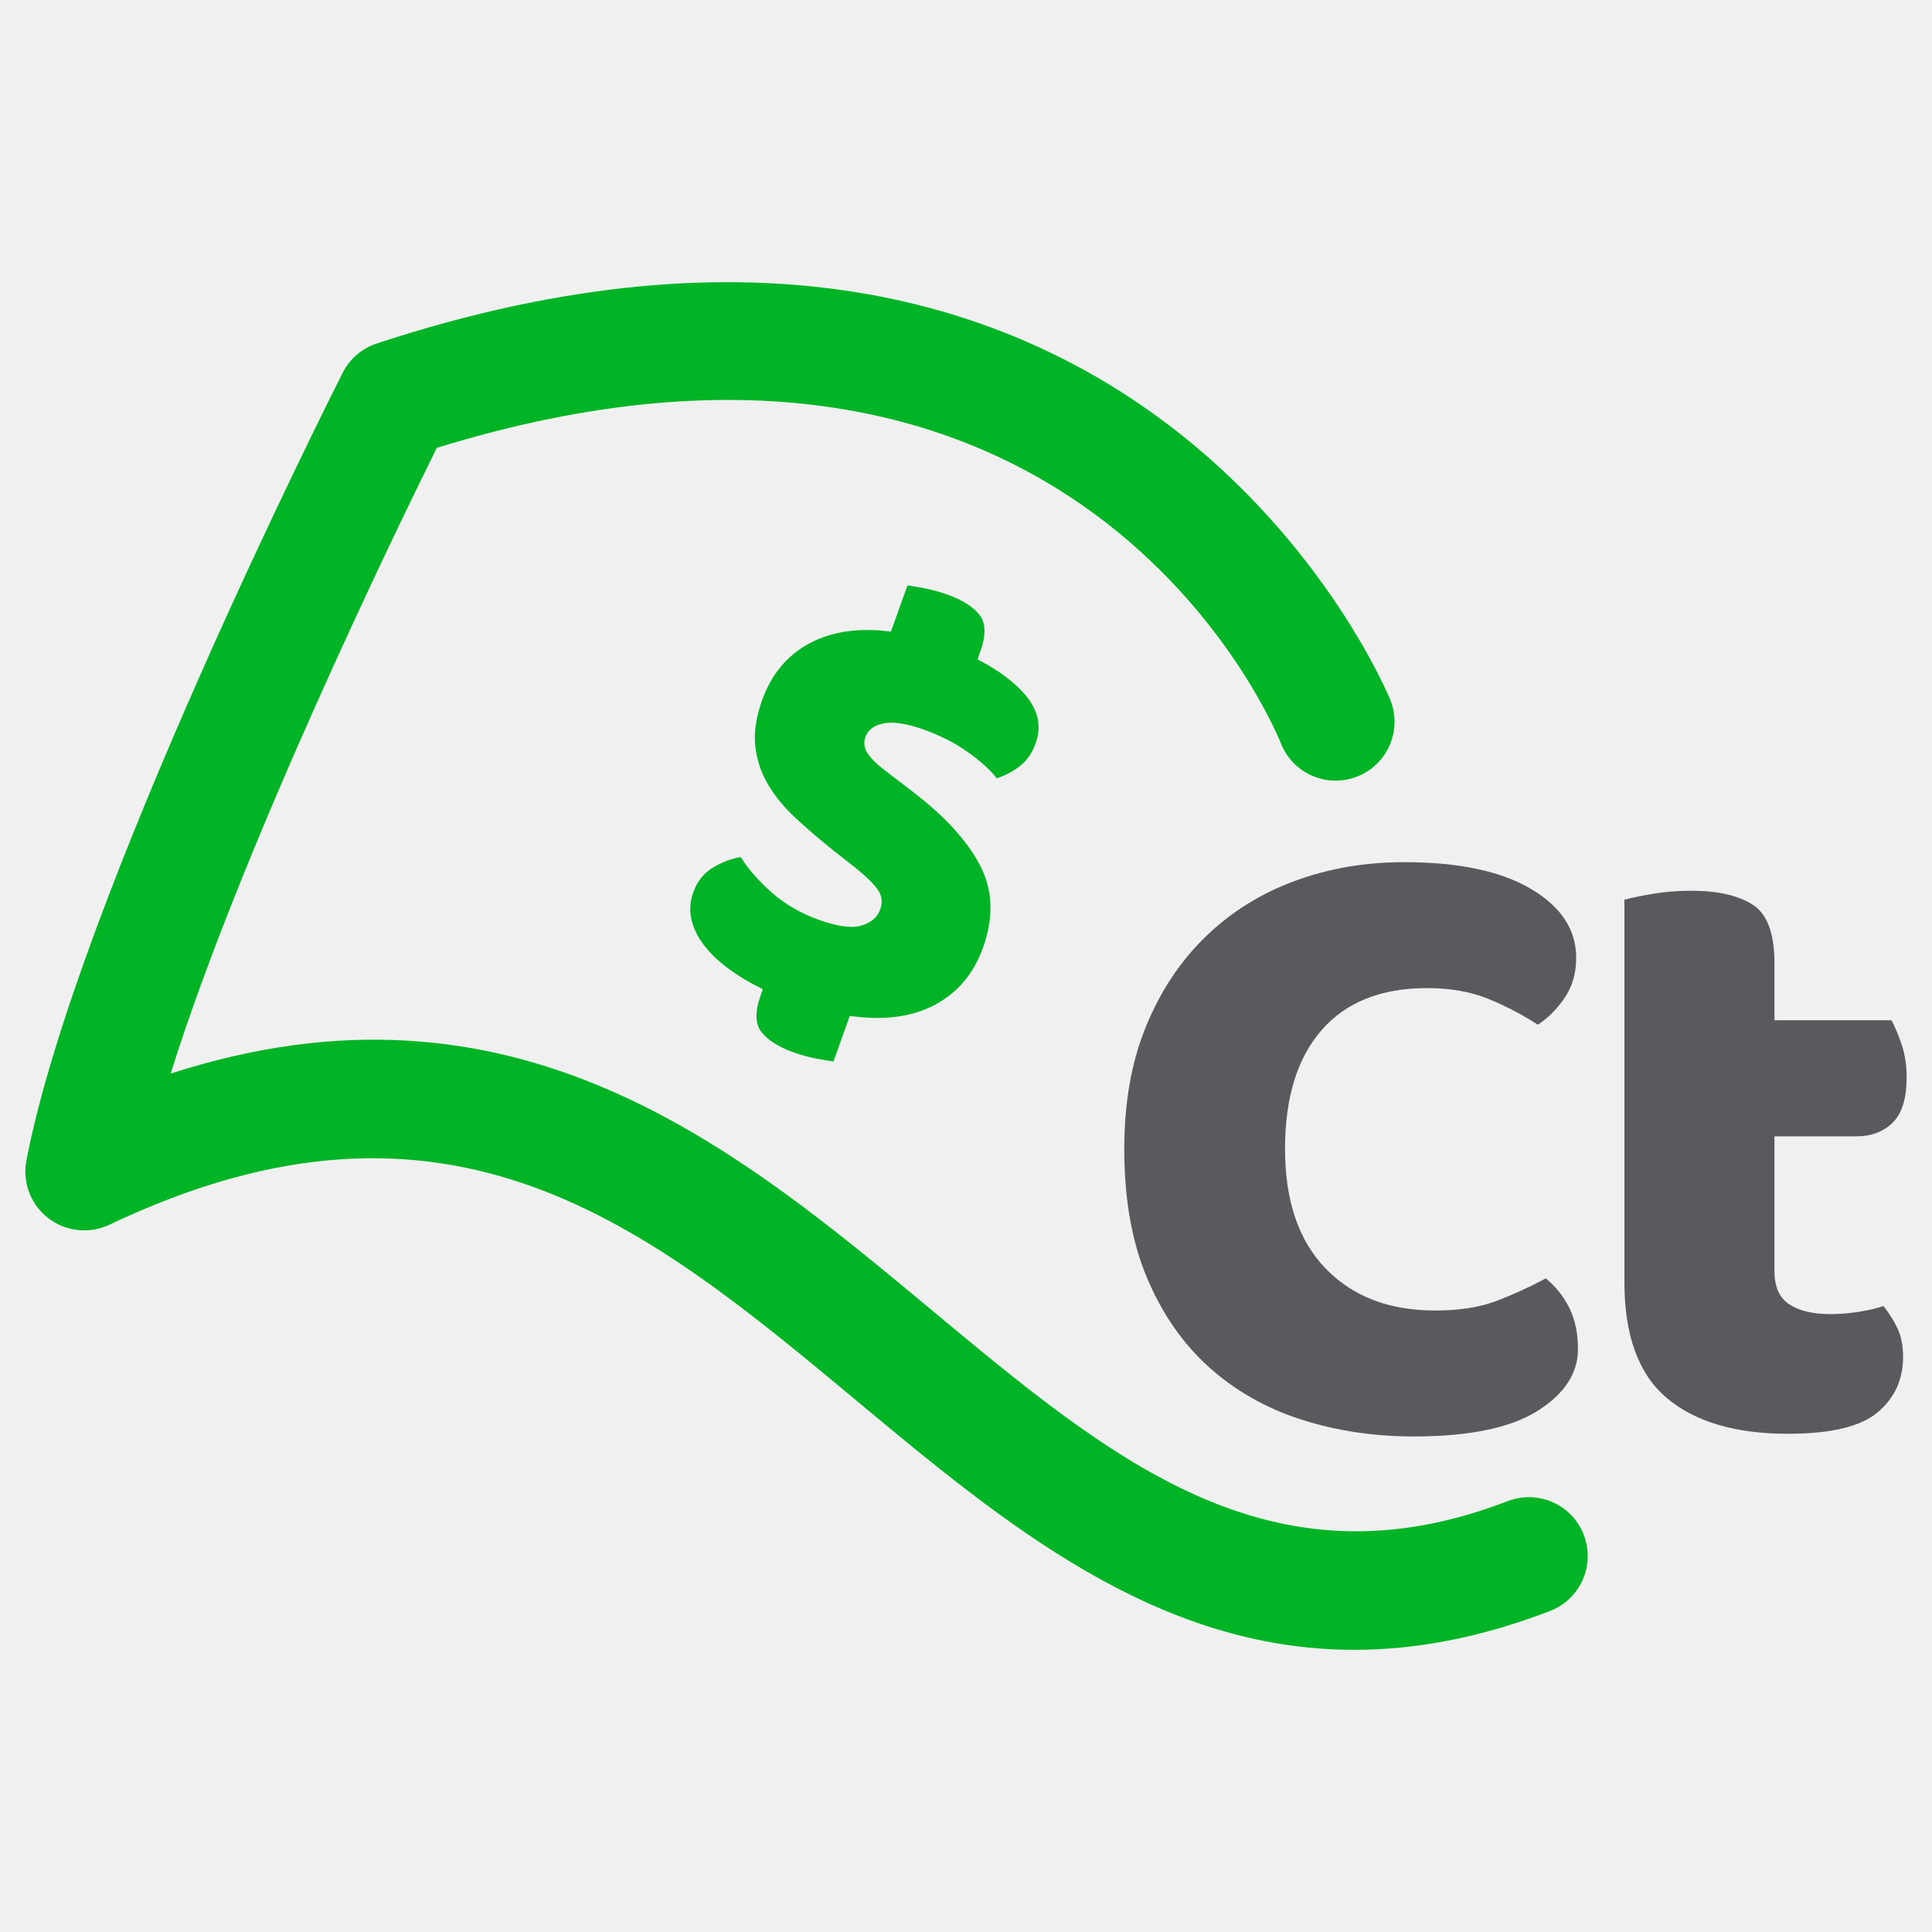
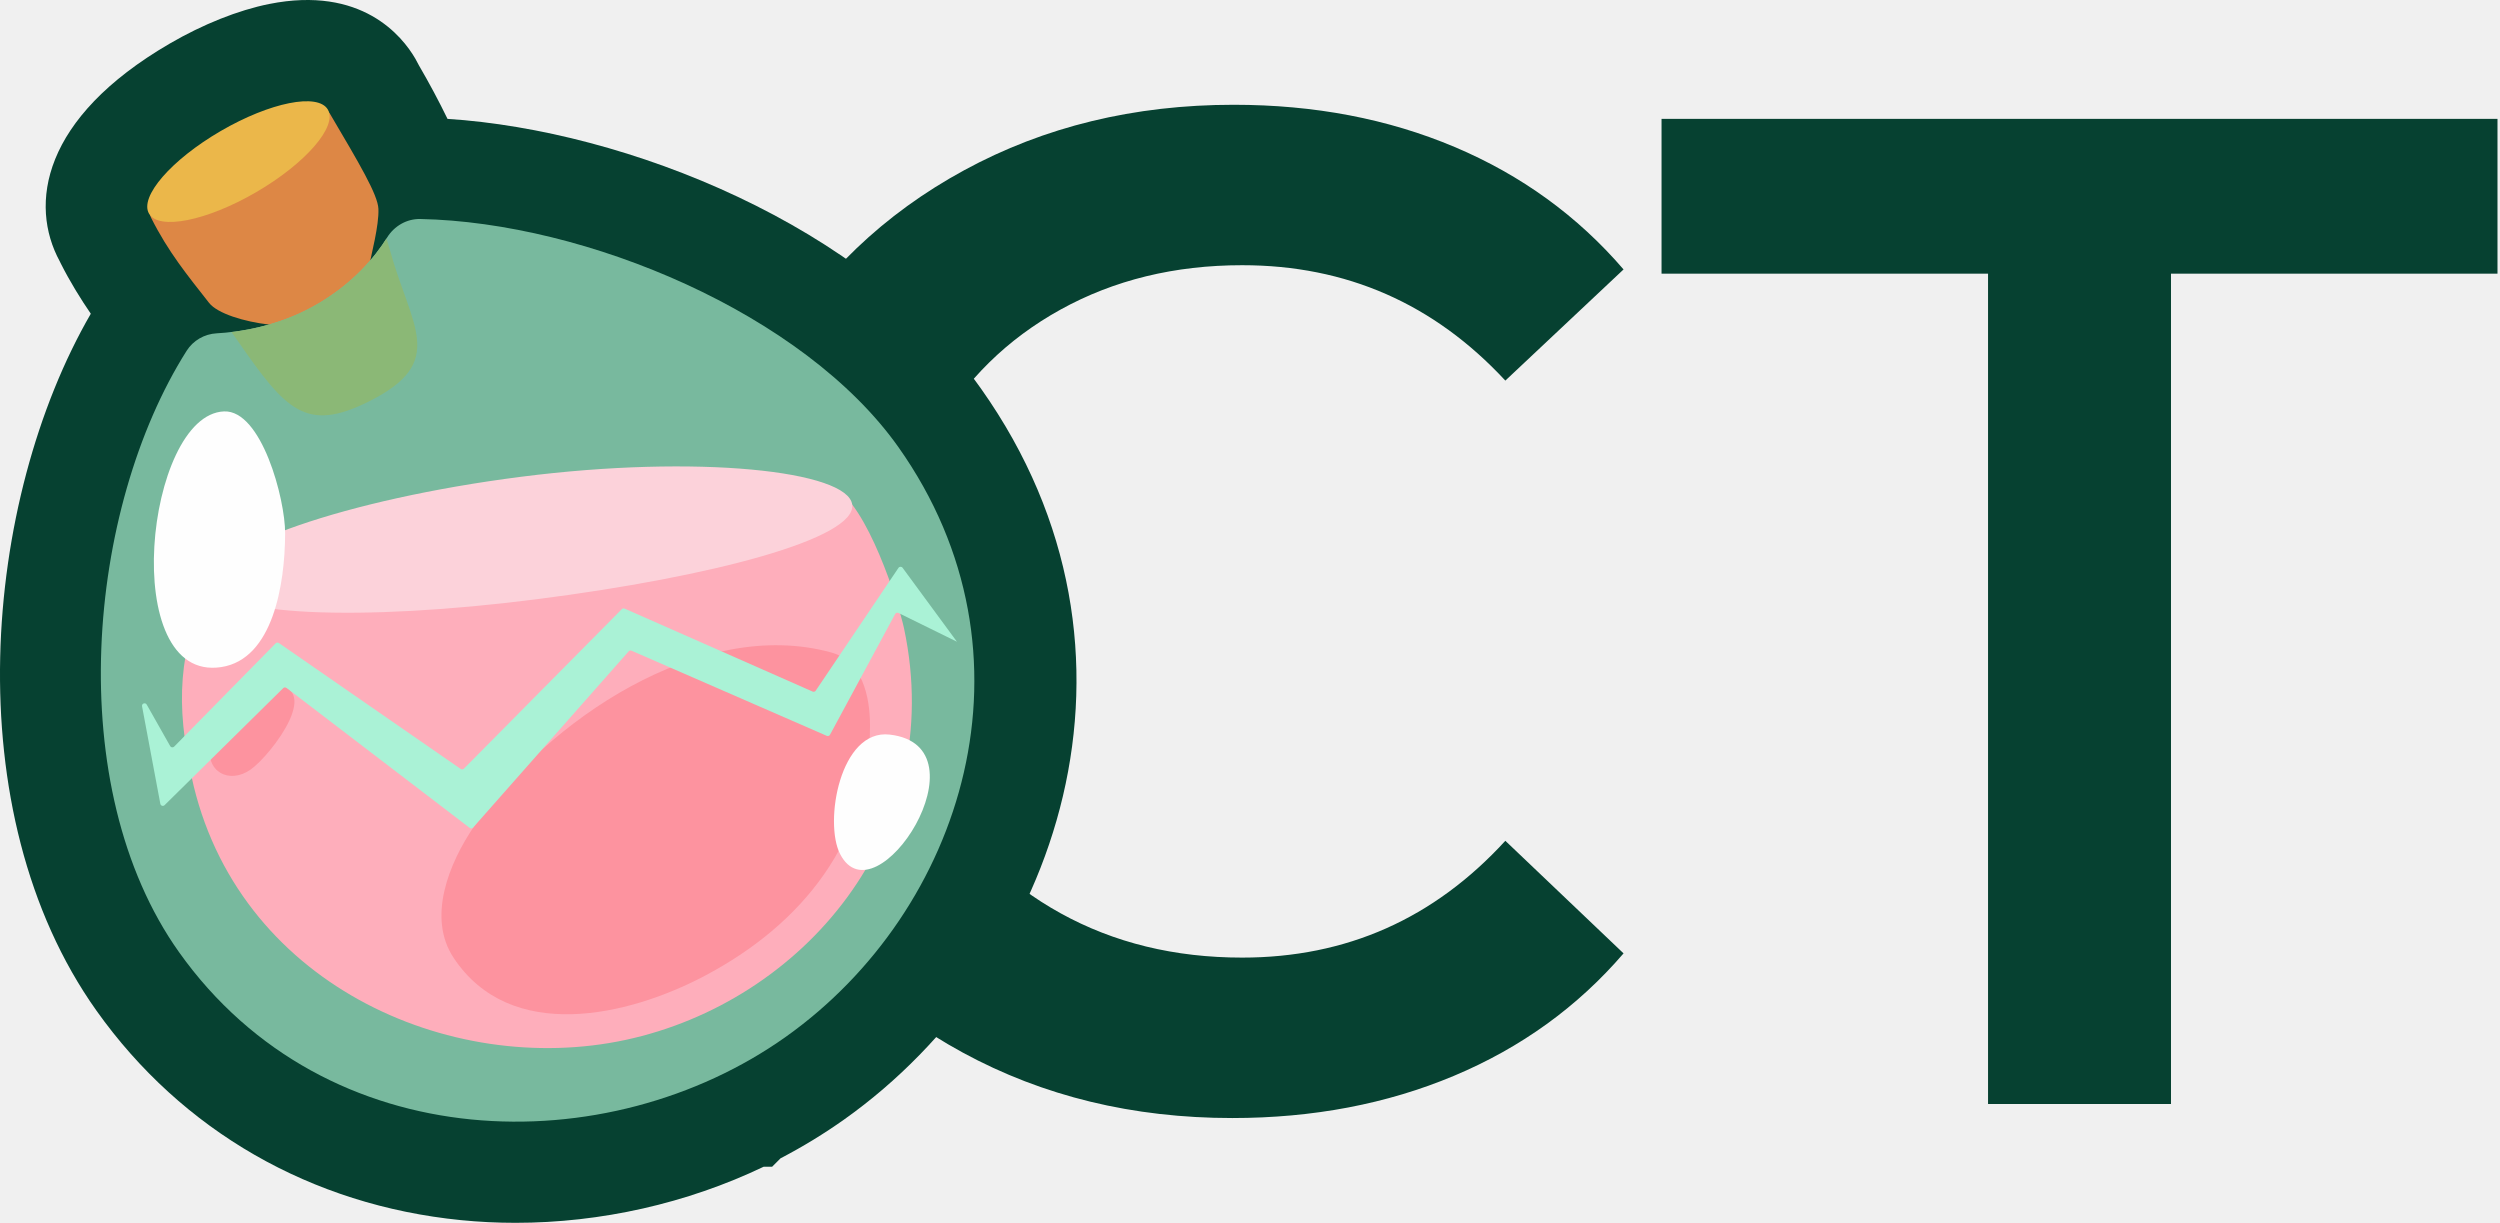
- <svg xmlns="http://www.w3.org/2000/svg" version="1.1" id="Capa_1" x="0px" y="0px" width="512px" height="512px" viewBox="0 0 512 512" enable-background="new 0 0 512 512" xml:space="preserve">
-   <g>
-     <path fill="#59595E" d="M378.179,261.855c-12.151,0-21.46,3.711-27.931,11.127c-6.47,7.418-9.702,17.908-9.702,31.479   c0,13.729,3.588,24.303,10.77,31.717c7.18,7.42,16.841,11.123,28.994,11.123c6.468,0,11.953-0.863,16.45-2.604   c4.497-1.732,8.795-3.703,12.9-5.916c2.683,2.213,4.769,4.852,6.272,7.93c1.498,3.078,2.247,6.668,2.247,10.768   c0,6.475-3.593,11.953-10.768,16.453c-7.183,4.494-18.109,6.744-32.784,6.744c-10.572,0-20.513-1.5-29.822-4.498   c-9.313-2.996-17.438-7.609-24.379-13.848c-6.945-6.23-12.427-14.119-16.45-23.668c-4.024-9.543-6.035-20.945-6.035-34.201   c0-12.311,1.931-23.154,5.799-32.543c3.865-9.389,9.15-17.316,15.859-23.79c6.702-6.469,14.553-11.362,23.55-14.674   c8.992-3.313,18.618-4.972,28.877-4.972c14.515,0,25.758,2.368,33.727,7.102c7.968,4.735,11.953,10.811,11.953,18.227   c0,4.105-1.026,7.652-3.076,10.65c-2.053,2.998-4.419,5.365-7.103,7.102c-4.104-2.682-8.481-4.973-13.135-6.867   C389.738,262.805,384.333,261.855,378.179,261.855z" />
-     <path fill="#59595E" d="M470.25,336.887c0,4.107,1.302,7.023,3.908,8.76c2.603,1.736,6.271,2.604,11.006,2.604   c2.366,0,4.811-0.197,7.335-0.592c2.521-0.393,4.735-0.906,6.63-1.537c1.42,1.734,2.639,3.668,3.67,5.797   c1.022,2.129,1.535,4.697,1.535,7.693c0,5.996-2.246,10.887-6.746,14.676c-4.496,3.783-12.424,5.678-23.784,5.678   c-13.888,0-24.581-3.156-32.074-9.467c-7.495-6.307-11.244-16.57-11.244-30.768V238.424c1.737-0.473,4.22-0.983,7.458-1.537   c3.234-0.553,6.665-0.83,10.297-0.83c6.942,0,12.342,1.226,16.214,3.667c3.865,2.452,5.796,7.616,5.796,15.505v15.148h31.008   c0.947,1.74,1.853,3.906,2.721,6.51c0.866,2.604,1.304,5.486,1.304,8.641c0,5.523-1.223,9.508-3.671,11.951   c-2.447,2.451-5.719,3.67-9.819,3.67H470.25V336.887z" />
-     <g>
-       <g>
-         <g>
-           <path fill="#00B426" d="M358.905,437.223c-52.584,0.002-92.784-33.459-131.967-66.072      c-55.335-46.053-107.606-89.563-197.921-46.594c-5.315,2.521-11.598,1.85-16.245-1.752C8.12,319.209,5.887,313.299,7,307.523      c13.252-68.827,80.948-203.057,83.823-208.739c1.865-3.685,5.119-6.481,9.044-7.772      c202.381-66.553,267.967,92.921,268.607,94.538c3.166,8.013-0.769,17.073-8.779,20.238c-8.008,3.152-17.035-0.755-20.219-8.736      c-2.182-5.43-54.772-130.532-223.72-78.364c-11.196,22.615-51.846,106.297-70.539,165.83      c91.016-29.453,149.499,19.23,201.681,62.658c48.244,40.15,89.922,74.82,152.66,50.637c8.05-3.102,17.068,0.906,20.162,8.938      c3.101,8.039-0.903,17.072-8.938,20.168C392.123,434.115,374.936,437.223,358.905,437.223z" />
-         </g>
-       </g>
-       <g>
-         <path fill="#00B426" d="M221.202,225.656c-3.895-3.101-7.373-6.08-10.44-8.942c-3.069-2.86-5.517-5.868-7.343-9.026     c-1.826-3.152-2.918-6.527-3.276-10.126c-0.36-3.597,0.255-7.61,1.843-12.046c2.454-6.854,6.638-11.861,12.547-15.033     c5.913-3.167,13.103-4.2,21.576-3.1l4.388-12.243c0.979,0.124,2.481,0.377,4.502,0.762c2.022,0.384,4.042,0.938,6.058,1.659     c3.931,1.406,6.762,3.188,8.491,5.342c1.727,2.156,1.8,5.45,0.21,9.884l-0.705,1.964c5.958,3.047,10.395,6.453,13.309,10.225     c2.913,3.772,3.608,7.774,2.093,12.005c-0.941,2.624-2.347,4.646-4.223,6.077c-1.877,1.434-3.907,2.498-6.09,3.192     c-1.712-2.206-4.244-4.505-7.591-6.899c-3.351-2.395-7.243-4.385-11.675-5.973c-4.533-1.624-8.085-2.185-10.653-1.685     c-2.567,0.504-4.194,1.711-4.882,3.624c-0.54,1.512-0.326,2.979,0.64,4.407c0.968,1.429,2.617,3.014,4.948,4.757l7.091,5.44     c8.388,6.416,14.287,12.878,17.697,19.386c3.41,6.51,3.672,13.797,0.782,21.858c-2.452,6.849-6.708,11.894-12.752,15.128     c-6.049,3.232-13.562,4.209-22.539,2.924l-4.33,12.092c-0.979-0.123-2.484-0.375-4.504-0.756     c-2.025-0.389-4.043-0.939-6.058-1.66c-3.931-1.408-6.759-3.191-8.487-5.346c-1.73-2.154-1.801-5.447-0.214-9.883l0.542-1.514     c-3.482-1.699-6.552-3.539-9.197-5.51c-2.646-1.971-4.801-4.051-6.462-6.24c-1.663-2.186-2.751-4.451-3.276-6.8     c-0.522-2.343-0.351-4.729,0.515-7.147c1.049-2.923,2.796-5.107,5.249-6.562c2.454-1.45,4.886-2.372,7.301-2.758     c2.023,3.228,4.792,6.382,8.295,9.454c3.503,3.074,7.672,5.48,12.509,7.21c4.938,1.772,8.687,2.259,11.244,1.47     c2.555-0.791,4.194-2.191,4.915-4.208c0.725-2.015,0.466-3.841-0.766-5.478c-1.234-1.632-3.132-3.479-5.69-5.534L221.202,225.656     z" />
-       </g>
-     </g>
+ <svg xmlns="http://www.w3.org/2000/svg" width="460" height="225" viewBox="0 0 460 225" fill="none">
+   <g clip-path="url(#clip0)">
+     <path d="M177.157 193.679C162.397 185.653 150.829 174.562 142.458 160.405C134.082 146.252 129.898 130.282 129.898 112.5C129.898 94.721 134.126 78.751 142.587 64.594C151.043 50.441 162.655 39.346 177.414 31.32C192.174 23.292 208.703 19.278 227.003 19.278C241.848 19.278 255.399 21.868 267.659 27.047C279.913 32.225 290.271 39.735 298.733 49.575L276.981 70.031C263.86 55.878 247.72 48.798 228.559 48.798C216.129 48.798 204.994 51.518 195.154 56.955C185.314 62.392 177.631 69.946 172.108 79.612C166.581 89.283 163.822 100.244 163.822 112.499C163.822 124.759 166.581 135.719 172.108 145.385C177.631 155.055 185.314 162.604 195.154 168.043C204.994 173.481 216.129 176.199 228.559 176.199C247.72 176.199 263.861 169.038 276.981 154.706L298.733 175.422C290.272 185.262 279.869 192.772 267.53 197.95C255.185 203.13 241.59 205.719 226.746 205.719C208.446 205.721 191.918 201.707 177.157 193.679Z" fill="#064131" />
+     <path d="M365.799 50.352H305.723V21.868H459.538V50.352H399.463V203.131H365.8V50.352H365.799Z" fill="#064131" />
+     <path d="M180.531 71.545C159.266 41.478 115.18 23.983 82.341 21.873C80.767 18.627 79.012 15.343 77.1 12.061C76.887 11.631 76.659 11.207 76.421 10.797C74.003 6.634 66.539 -2.668 49.529 0.733C43.845 1.872 37.345 4.461 31.233 8.02C7.682 21.723 5.318 37.638 11 48.096C11.058 48.221 11.116 48.34 11.169 48.445C12.896 51.879 14.869 55.042 16.707 57.727C-3.086 91.93 -8.308 149.299 17.757 185.971C33.464 208.078 57.281 221.765 84.821 224.506C88.144 224.836 91.492 224.999 94.852 224.999C110.52 224.999 126.375 221.44 140.524 214.674H142.076L143.623 213.127C147.72 210.996 151.672 208.581 155.394 205.937C194.711 177.997 214.864 120.088 180.531 71.545Z" fill="#064131" />
+     <path d="M60.712 20.93C66.105 30.084 69.525 35.827 69.629 38.437C69.869 44.503 64.141 59.045 70.089 49.651C75.22 41.547 79.322 68.126 67.931 73.839C56.31 79.668 64.934 61.512 49.475 59.719C44.954 59.195 40.011 57.7 38.464 55.725C34.463 50.617 30.979 46.388 27.807 40.079C26.193 36.87 31.902 30.171 40.989 24.883C50.076 19.595 58.889 17.835 60.712 20.93Z" fill="#DD8745" />
+     <path d="M165.327 82.296C192.32 120.462 177.301 167.527 144.606 190.762C111.911 213.997 60.016 213.292 32.936 175.188C11.313 144.762 15.975 93.593 34.336 64.554C35.543 62.645 37.608 61.455 39.863 61.331C43.81 61.115 50.651 60.172 57.357 56.533C64.863 52.46 69.105 47.121 71.225 43.704C72.542 41.582 74.839 40.245 77.336 40.295C107.818 40.906 147.93 57.698 165.327 82.296Z" fill="#78B99E" />
+     <path d="M166.344 115.631C174.385 153.491 147.562 184.372 115.093 191.346C82.624 198.32 43.384 180.803 35.257 142.961C32.364 129.491 32.682 120.198 38.586 106.503C41.49 99.767 132.19 79.871 153.294 89.67C159.572 92.585 165.416 111.26 166.344 115.631Z" fill="#FEAEBB" />
+     <path d="M47.142 35.355C56.229 30.067 62.131 23.264 60.324 20.16C58.518 17.055 49.687 18.826 40.6 24.114C31.514 29.402 25.612 36.206 27.419 39.31C29.225 42.414 38.056 40.643 47.142 35.355Z" fill="#EBB74A" />
+     <path d="M156.806 92.85C157.602 99.072 131.232 106.106 98.782 110.255C66.332 114.405 39.736 113.366 38.941 107.144C38.145 100.922 63.451 91.874 95.901 87.724C128.351 83.574 156.01 86.628 156.806 92.85Z" fill="#FCD2DA" />
+     <path d="M87.42 151.774C82.442 158.98 78.623 168.916 83.457 176.224C93.906 192.02 115.506 187.008 129.559 179.614C147.593 170.126 160.124 154.641 160.082 133.427C160.072 128.204 158.672 121.638 152.996 120.068C128.849 113.39 100.564 132.745 87.42 151.774Z" fill="#FD939F" />
+     <path d="M154.576 157.137C161.123 169.868 182.104 137.286 163.699 135.165C154.565 134.112 151.578 151.303 154.576 157.137Z" fill="#FEFEFE" />
+     <path d="M48.984 125.978C47.731 126.054 46.426 126.498 45.279 127.323C43.593 128.536 42.31 130.221 41.144 131.94C40.103 133.475 39.118 135.1 38.736 136.914C37.679 141.937 42.126 144.389 46.118 141.601C49.756 139.062 60.524 125.28 48.984 125.978Z" fill="#FD939F" />
+     <path d="M40.727 122.742C50.246 121.265 52.446 107.448 52.464 98.112C52.476 91.795 48.126 75.43 41.229 75.699C26.774 76.261 21.636 125.705 40.727 122.742Z" fill="#FEFEFE" />
+     <path d="M26.998 129.647L31.312 137.281C31.464 137.55 31.831 137.598 32.047 137.378L50.72 118.374C50.878 118.213 51.13 118.189 51.316 118.318L84.763 141.484C84.948 141.612 85.199 141.589 85.357 141.429L114.414 112.082C114.549 111.945 114.755 111.906 114.931 111.984L149.521 127.249C149.727 127.34 149.968 127.27 150.094 127.084L165.317 104.489C165.497 104.223 165.886 104.215 166.076 104.473L176.076 118.078L165.323 112.786C165.099 112.676 164.828 112.762 164.709 112.982L152.722 135.189C152.607 135.401 152.349 135.491 152.128 135.394L116.209 119.732C116.024 119.651 115.809 119.699 115.675 119.85L87.052 152.27C86.891 152.453 86.616 152.48 86.422 152.332L52.723 126.576C52.539 126.435 52.28 126.452 52.115 126.614L30.284 148.148C30.019 148.409 29.57 148.269 29.502 147.903L26.138 129.961C26.041 129.445 26.74 129.19 26.998 129.647Z" fill="#AAF2D6" />
+     <path d="M57.357 56.533C52.002 59.438 46.566 60.623 42.581 61.093C42.979 61.638 43.371 62.182 43.748 62.725C52.612 75.516 56.31 79.669 67.931 73.84C82.449 66.558 75.618 60.132 71.76 46.059C71.564 45.344 71.341 44.611 71.115 43.877C68.962 47.298 64.742 52.526 57.357 56.533Z" fill="#8BB876" />
  </g>
+   <defs>
+     <clipPath id="clip0">
+       <rect width="459.538" height="225" fill="white" />
+     </clipPath>
+   </defs>
</svg>
